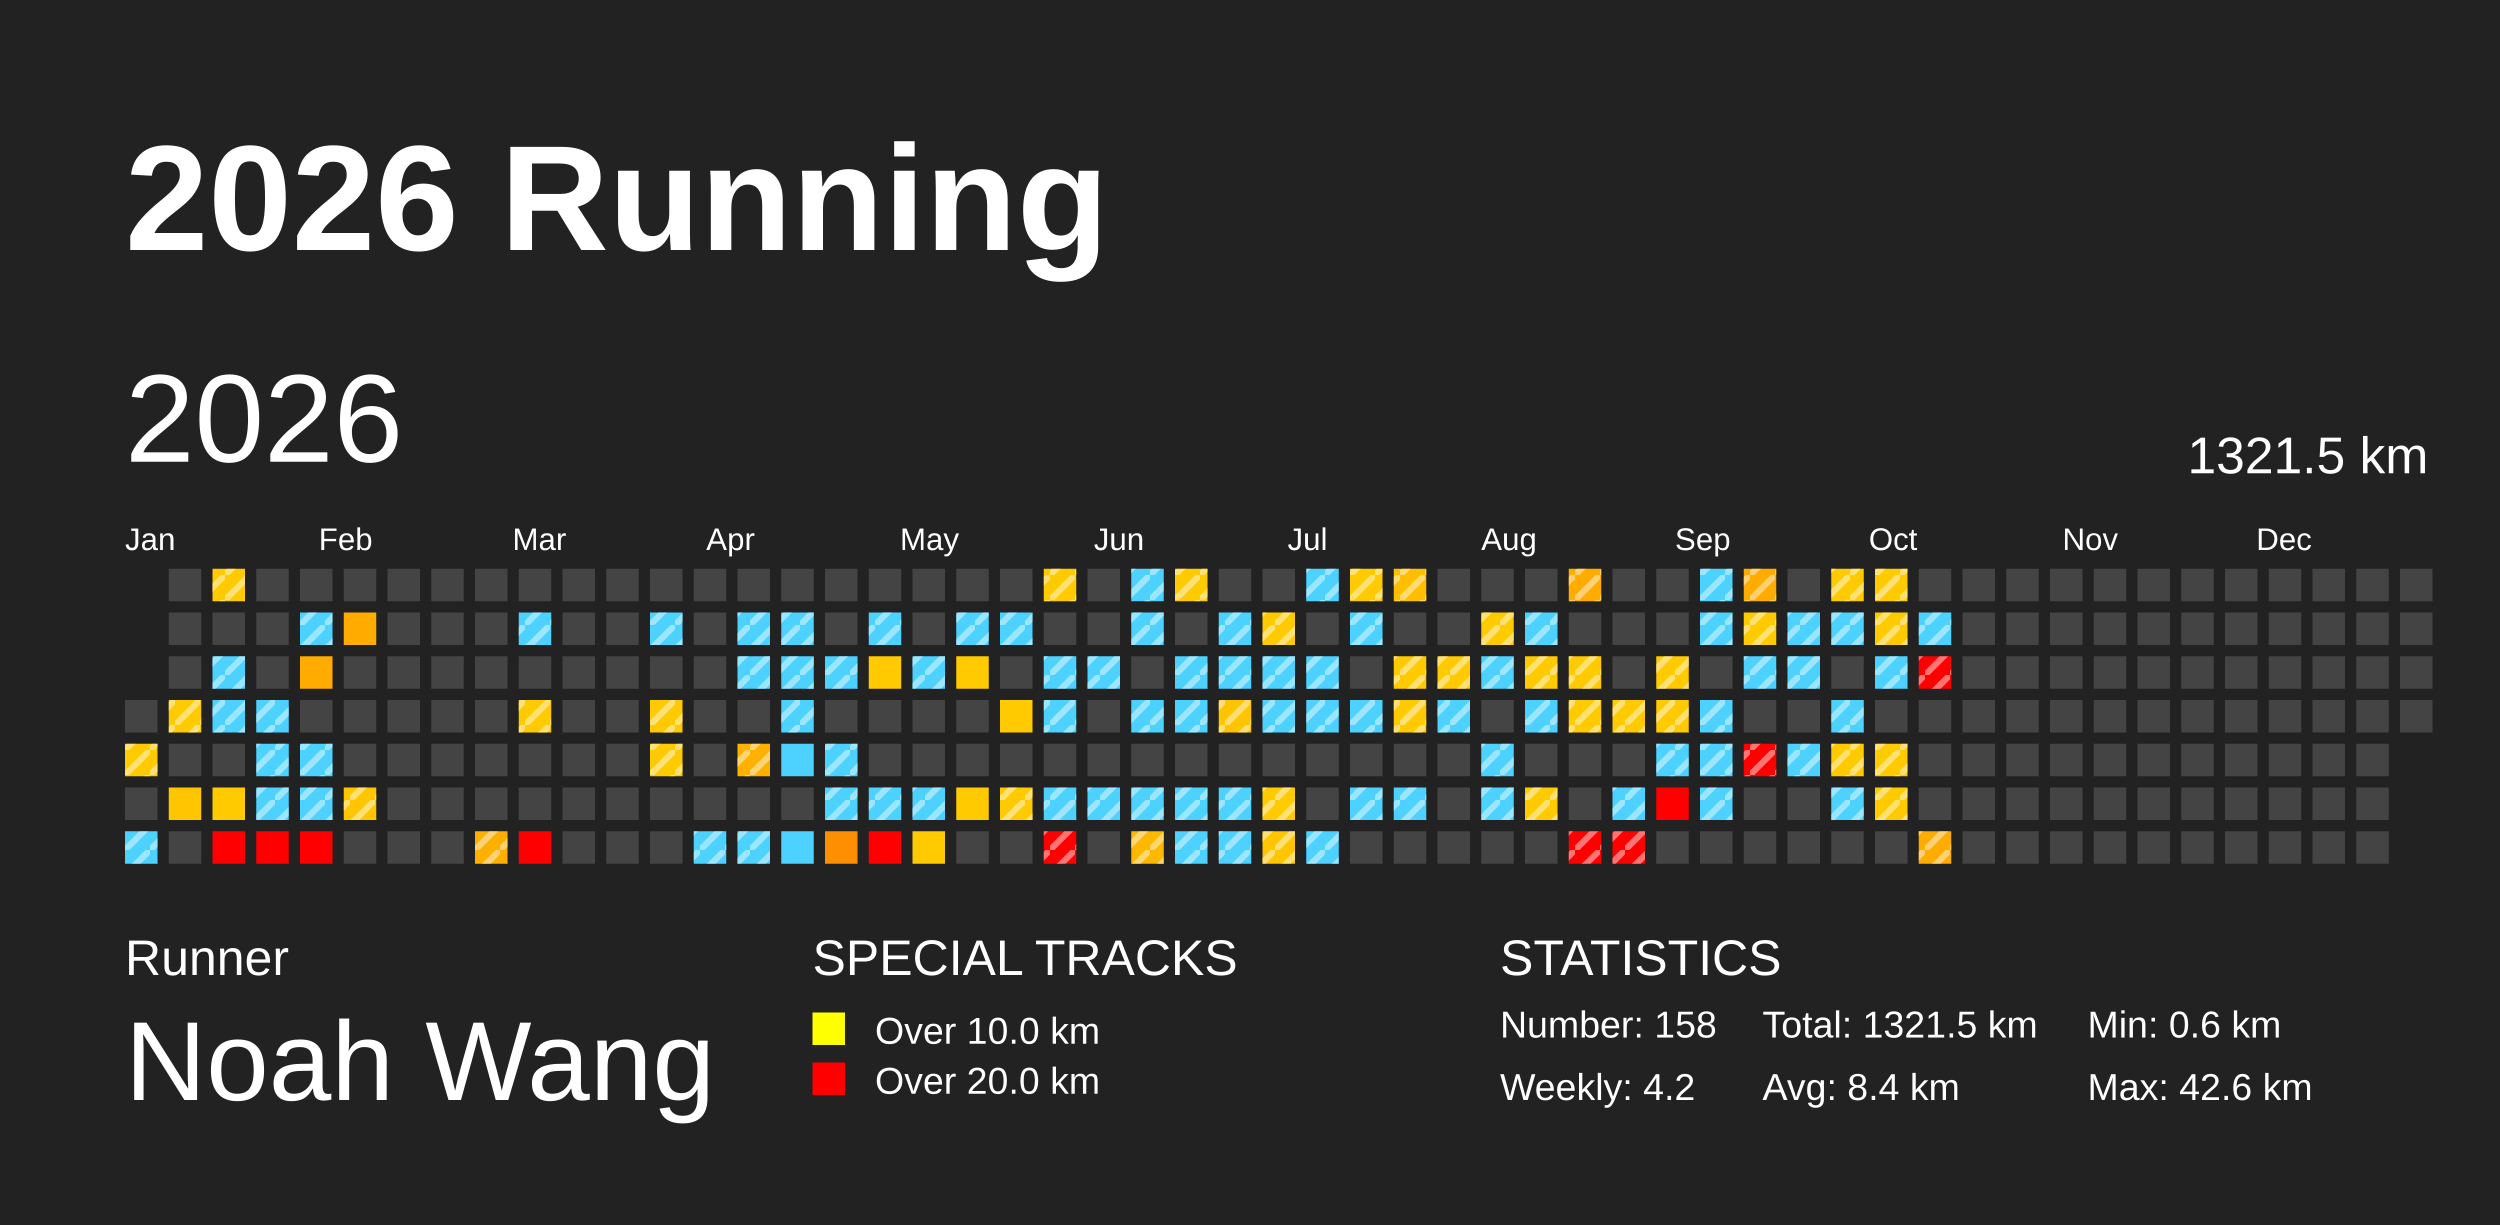
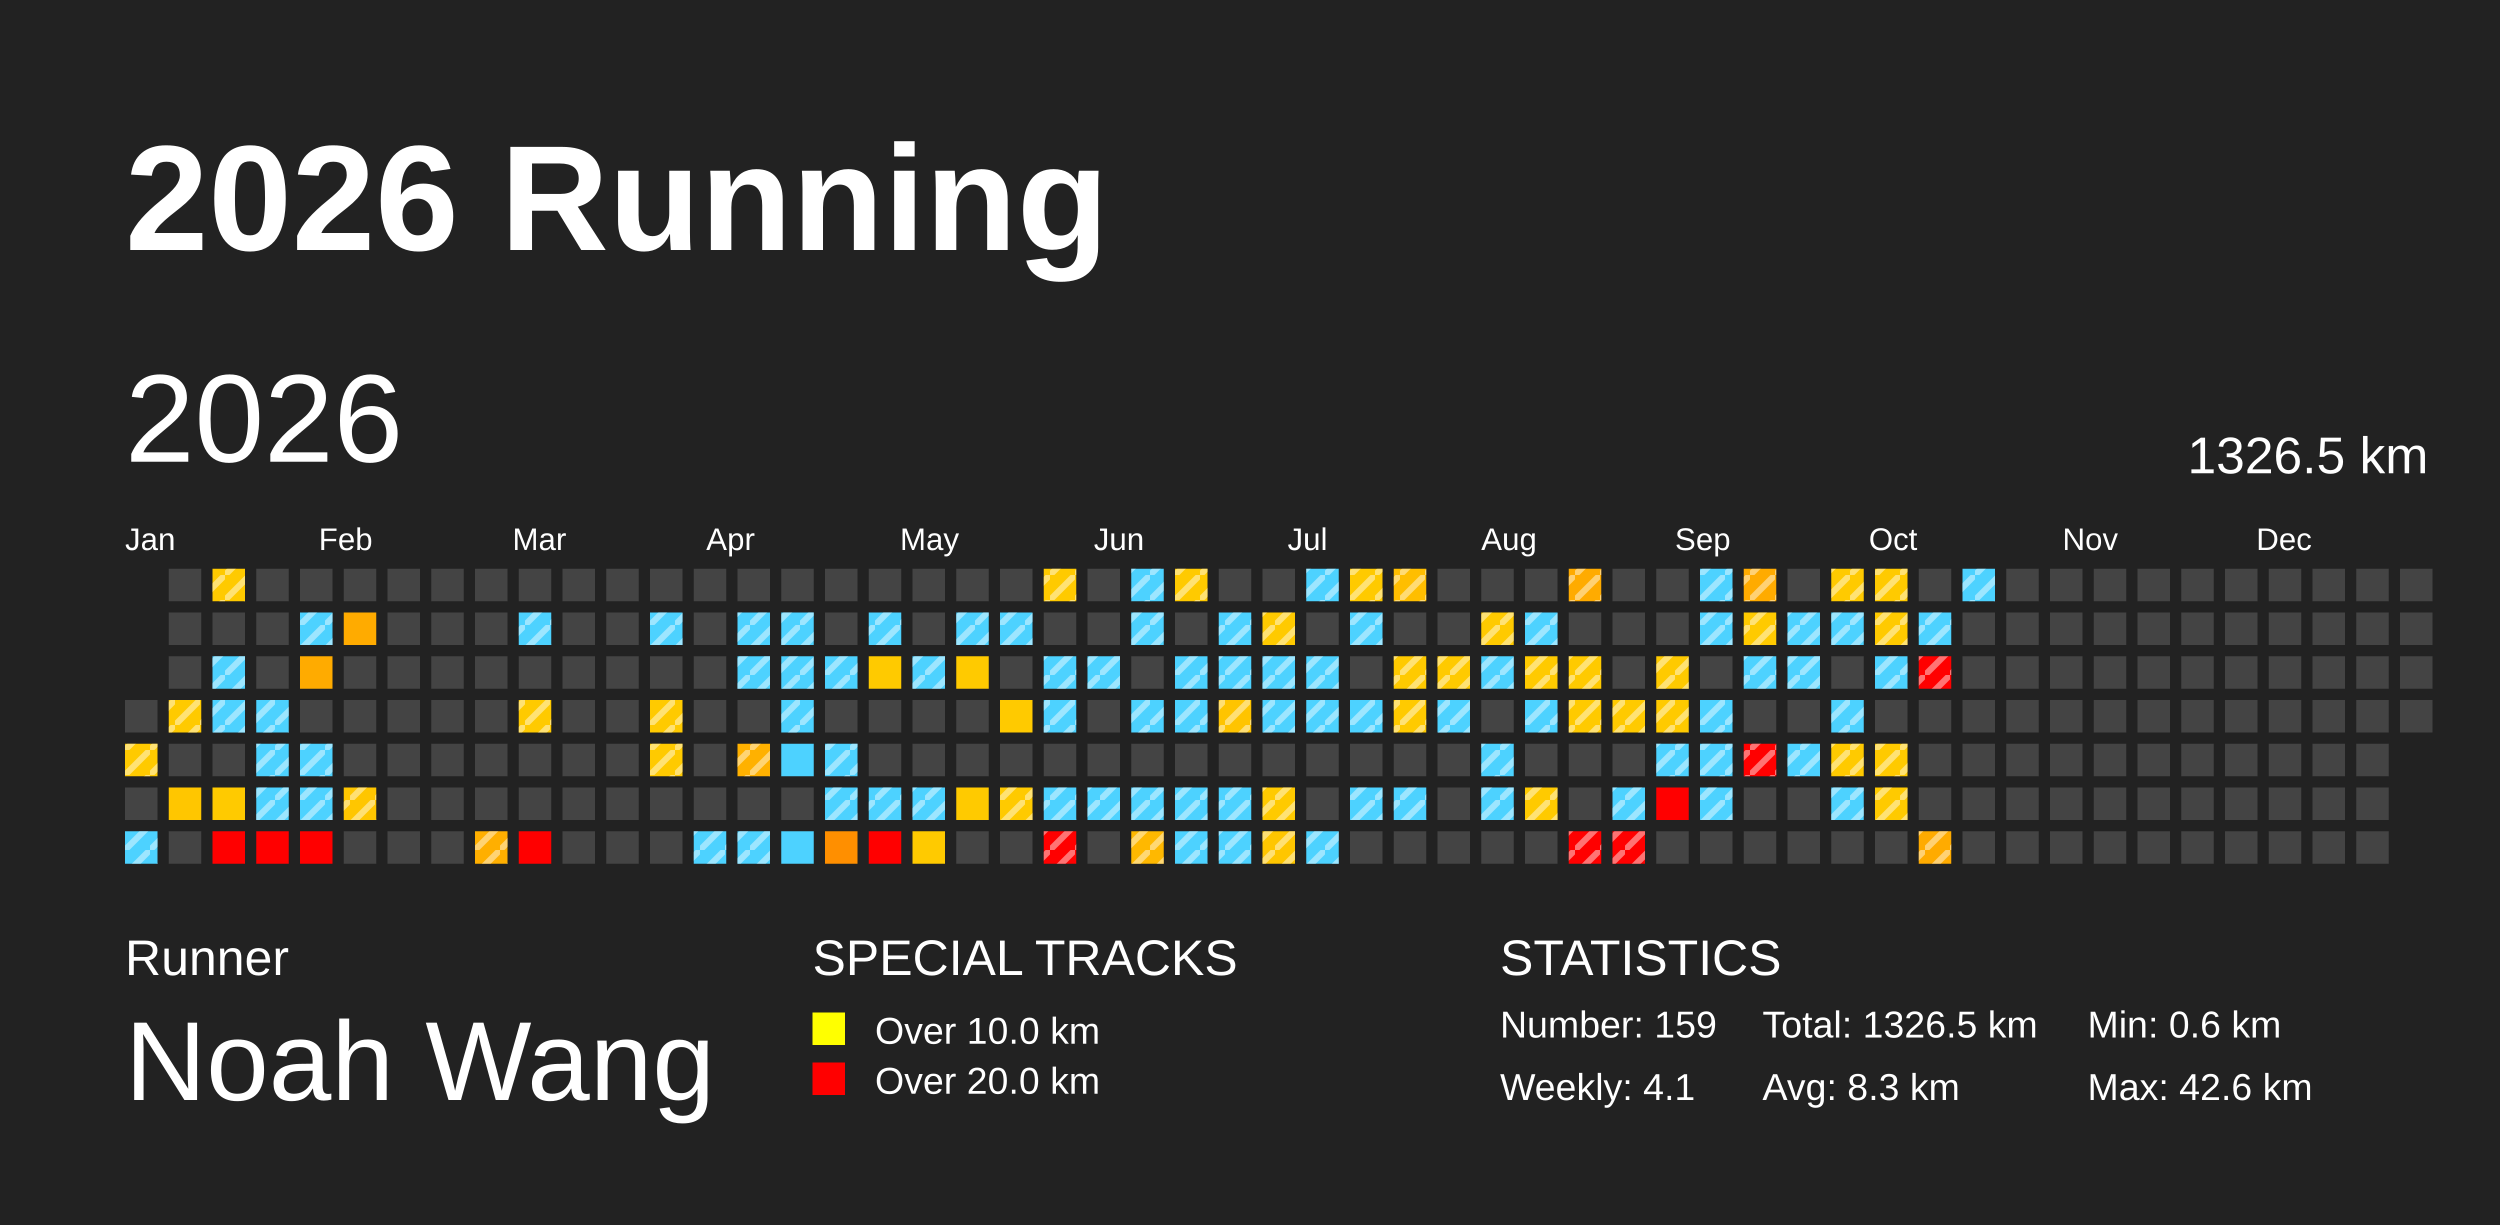
<svg xmlns="http://www.w3.org/2000/svg" baseProfile="full" height="98mm" version="1.1" viewBox="0,0,200,98" width="200mm">
  <defs>
    <pattern height="2" id="indoor-stripe" patternUnits="userSpaceOnUse" width="2">
      <line stroke="white" stroke-opacity="0.45" stroke-width="0.5" x1="0" x2="2" y1="2" y2="0" />
    </pattern>
  </defs>
  <rect fill="#222222" height="98" width="200" x="0" y="0" />
  <text fill="#FFFFFF" style="font-size:12px; font-family:Arial; font-weight:bold;" x="10" y="20">2026 Running</text>
  <text fill="#FFFFFF" style="font-size:4px; font-family:Arial" x="10" y="78">Runner</text>
  <text fill="#FFFFFF" style="font-size:9px; font-family:Arial" x="10" y="88">Noah Wang</text>
  <text fill="#FFFFFF" style="font-size:4px; font-family:Arial" x="65" y="78">SPECIAL TRACKS</text>
  <rect fill="yellow" height="2.6" width="2.6" x="65" y="81" />
  <text fill="#FFFFFF" style="font-size:3px; font-family:Arial" x="70" y="83.5">Over 10.0 km</text>
  <rect fill="red" height="2.6" width="2.6" x="65" y="85" />
  <text fill="#FFFFFF" style="font-size:3px; font-family:Arial" x="70" y="87.5">Over 20.0 km</text>
  <text fill="#FFFFFF" style="font-size:4px; font-family:Arial" x="120" y="78">STATISTICS</text>
-   <text fill="#FFFFFF" style="font-size:3px; font-family:Arial" x="120" y="83">Number: 158</text>
-   <text fill="#FFFFFF" style="font-size:3px; font-family:Arial" x="120" y="88">Weekly: 4.2</text>
-   <text fill="#FFFFFF" style="font-size:3px; font-family:Arial" x="141" y="83">Total: 1321.5 km</text>
-   <text fill="#FFFFFF" style="font-size:3px; font-family:Arial" x="141" y="88">Avg: 8.4 km</text>
+   <text fill="#FFFFFF" style="font-size:3px; font-family:Arial" x="120" y="83">Number: 159</text>
+   <text fill="#FFFFFF" style="font-size:3px; font-family:Arial" x="120" y="88">Weekly: 4.1</text>
+   <text fill="#FFFFFF" style="font-size:3px; font-family:Arial" x="141" y="83">Total: 1326.5 km</text>
+   <text fill="#FFFFFF" style="font-size:3px; font-family:Arial" x="141" y="88">Avg: 8.3 km</text>
  <text fill="#FFFFFF" style="font-size:3px; font-family:Arial" x="167" y="83">Min: 0.6 km</text>
  <text fill="#FFFFFF" style="font-size:3px; font-family:Arial" x="167" y="88">Max: 42.6 km</text>
  <text dominant-baseline="hanging" fill="#FFFFFF" style="font-size:10.0px; font-family:Arial;" x="10" y="30">2026</text>
-   <text dominant-baseline="hanging" fill="#FFFFFF" style="font-size:4.125px; font-family:Arial;" x="175" y="35">1321.5 km</text>
+   <text dominant-baseline="hanging" fill="#FFFFFF" style="font-size:4.125px; font-family:Arial;" x="175" y="35">1326.5 km</text>
  <text fill="#FFFFFF" style="font-size:2.5px; font-family:Arial" x="10.0" y="44">Jan</text>
  <text fill="#FFFFFF" style="font-size:2.5px; font-family:Arial" x="25.5" y="44">Feb</text>
  <text fill="#FFFFFF" style="font-size:2.5px; font-family:Arial" x="41.0" y="44">Mar</text>
  <text fill="#FFFFFF" style="font-size:2.5px; font-family:Arial" x="56.5" y="44">Apr</text>
  <text fill="#FFFFFF" style="font-size:2.5px; font-family:Arial" x="72.0" y="44">May</text>
  <text fill="#FFFFFF" style="font-size:2.5px; font-family:Arial" x="87.5" y="44">Jun</text>
  <text fill="#FFFFFF" style="font-size:2.5px; font-family:Arial" x="103.0" y="44">Jul</text>
  <text fill="#FFFFFF" style="font-size:2.5px; font-family:Arial" x="118.5" y="44">Aug</text>
  <text fill="#FFFFFF" style="font-size:2.5px; font-family:Arial" x="134.0" y="44">Sep</text>
  <text fill="#FFFFFF" style="font-size:2.5px; font-family:Arial" x="149.5" y="44">Oct</text>
  <text fill="#FFFFFF" style="font-size:2.5px; font-family:Arial" x="165.0" y="44">Nov</text>
  <text fill="#FFFFFF" style="font-size:2.5px; font-family:Arial" x="180.5" y="44">Dec</text>
  <rect fill="#444444" height="2.6" width="2.6" x="10.0" y="56.0" />
  <rect fill="#ffca00" height="2.6" width="2.6" x="10.0" y="59.5" />
  <rect fill="url(#indoor-stripe)" height="2.6" style="pointer-events: none;" width="2.6" x="10.0" y="59.5" />
  <rect fill="#444444" height="2.6" width="2.6" x="10.0" y="63.0" />
  <rect fill="#4dd2ff" height="2.6" width="2.6" x="10.0" y="66.5" />
  <rect fill="url(#indoor-stripe)" height="2.6" style="pointer-events: none;" width="2.6" x="10.0" y="66.5" />
  <rect fill="#444444" height="2.6" width="2.6" x="13.5" y="45.5" />
  <rect fill="#444444" height="2.6" width="2.6" x="13.5" y="49.0" />
  <rect fill="#444444" height="2.6" width="2.6" x="13.5" y="52.5" />
  <rect fill="#ffca00" height="2.6" width="2.6" x="13.5" y="56.0" />
  <rect fill="url(#indoor-stripe)" height="2.6" style="pointer-events: none;" width="2.6" x="13.5" y="56.0" />
  <rect fill="#444444" height="2.6" width="2.6" x="13.5" y="59.5" />
  <rect fill="#ffc600" height="2.6" width="2.6" x="13.5" y="63.0" />
  <rect fill="#444444" height="2.6" width="2.6" x="13.5" y="66.5" />
  <rect fill="#ffca00" height="2.6" width="2.6" x="17.0" y="45.5" />
  <rect fill="url(#indoor-stripe)" height="2.6" style="pointer-events: none;" width="2.6" x="17.0" y="45.5" />
  <rect fill="#444444" height="2.6" width="2.6" x="17.0" y="49.0" />
  <rect fill="#4dd2ff" height="2.6" width="2.6" x="17.0" y="52.5" />
  <rect fill="url(#indoor-stripe)" height="2.6" style="pointer-events: none;" width="2.6" x="17.0" y="52.5" />
  <rect fill="#4dd2ff" height="2.6" width="2.6" x="17.0" y="56.0" />
  <rect fill="url(#indoor-stripe)" height="2.6" style="pointer-events: none;" width="2.6" x="17.0" y="56.0" />
  <rect fill="#444444" height="2.6" width="2.6" x="17.0" y="59.5" />
  <rect fill="#ffca00" height="2.6" width="2.6" x="17.0" y="63.0" />
  <rect fill="red" height="2.6" width="2.6" x="17.0" y="66.5" />
  <rect fill="#444444" height="2.6" width="2.6" x="20.5" y="45.5" />
  <rect fill="#444444" height="2.6" width="2.6" x="20.5" y="49.0" />
  <rect fill="#444444" height="2.6" width="2.6" x="20.5" y="52.5" />
  <rect fill="#4dd2ff" height="2.6" width="2.6" x="20.5" y="56.0" />
  <rect fill="url(#indoor-stripe)" height="2.6" style="pointer-events: none;" width="2.6" x="20.5" y="56.0" />
  <rect fill="#4dd2ff" height="2.6" width="2.6" x="20.5" y="59.5" />
  <rect fill="url(#indoor-stripe)" height="2.6" style="pointer-events: none;" width="2.6" x="20.5" y="59.5" />
  <rect fill="#4dd2ff" height="2.6" width="2.6" x="20.5" y="63.0" />
  <rect fill="url(#indoor-stripe)" height="2.6" style="pointer-events: none;" width="2.6" x="20.5" y="63.0" />
  <rect fill="red" height="2.6" width="2.6" x="20.5" y="66.5" />
  <rect fill="#444444" height="2.6" width="2.6" x="24.0" y="45.5" />
  <rect fill="#4dd2ff" height="2.6" width="2.6" x="24.0" y="49.0" />
  <rect fill="url(#indoor-stripe)" height="2.6" style="pointer-events: none;" width="2.6" x="24.0" y="49.0" />
  <rect fill="#ffab00" height="2.6" width="2.6" x="24.0" y="52.5" />
  <rect fill="#444444" height="2.6" width="2.6" x="24.0" y="56.0" />
  <rect fill="#4dd2ff" height="2.6" width="2.6" x="24.0" y="59.5" />
  <rect fill="url(#indoor-stripe)" height="2.6" style="pointer-events: none;" width="2.6" x="24.0" y="59.5" />
  <rect fill="#4dd2ff" height="2.6" width="2.6" x="24.0" y="63.0" />
  <rect fill="url(#indoor-stripe)" height="2.6" style="pointer-events: none;" width="2.6" x="24.0" y="63.0" />
  <rect fill="red" height="2.6" width="2.6" x="24.0" y="66.5" />
  <rect fill="#444444" height="2.6" width="2.6" x="27.5" y="45.5" />
  <rect fill="#ffab00" height="2.6" width="2.6" x="27.5" y="49.0" />
  <rect fill="#444444" height="2.6" width="2.6" x="27.5" y="52.5" />
  <rect fill="#444444" height="2.6" width="2.6" x="27.5" y="56.0" />
  <rect fill="#444444" height="2.6" width="2.6" x="27.5" y="59.5" />
  <rect fill="#ffc600" height="2.6" width="2.6" x="27.5" y="63.0" />
  <rect fill="url(#indoor-stripe)" height="2.6" style="pointer-events: none;" width="2.6" x="27.5" y="63.0" />
  <rect fill="#444444" height="2.6" width="2.6" x="27.5" y="66.5" />
  <rect fill="#444444" height="2.6" width="2.6" x="31.0" y="45.5" />
  <rect fill="#444444" height="2.6" width="2.6" x="31.0" y="49.0" />
  <rect fill="#444444" height="2.6" width="2.6" x="31.0" y="52.5" />
  <rect fill="#444444" height="2.6" width="2.6" x="31.0" y="56.0" />
  <rect fill="#444444" height="2.6" width="2.6" x="31.0" y="59.5" />
  <rect fill="#444444" height="2.6" width="2.6" x="31.0" y="63.0" />
  <rect fill="#444444" height="2.6" width="2.6" x="31.0" y="66.5" />
  <rect fill="#444444" height="2.6" width="2.6" x="34.5" y="45.5" />
  <rect fill="#444444" height="2.6" width="2.6" x="34.5" y="49.0" />
  <rect fill="#444444" height="2.6" width="2.6" x="34.5" y="52.5" />
  <rect fill="#444444" height="2.6" width="2.6" x="34.5" y="56.0" />
  <rect fill="#444444" height="2.6" width="2.6" x="34.5" y="59.5" />
  <rect fill="#444444" height="2.6" width="2.6" x="34.5" y="63.0" />
  <rect fill="#444444" height="2.6" width="2.6" x="34.5" y="66.5" />
  <rect fill="#444444" height="2.6" width="2.6" x="38.0" y="45.5" />
  <rect fill="#444444" height="2.6" width="2.6" x="38.0" y="49.0" />
  <rect fill="#444444" height="2.6" width="2.6" x="38.0" y="52.5" />
  <rect fill="#444444" height="2.6" width="2.6" x="38.0" y="56.0" />
  <rect fill="#444444" height="2.6" width="2.6" x="38.0" y="59.5" />
  <rect fill="#444444" height="2.6" width="2.6" x="38.0" y="63.0" />
  <rect fill="#ffaf00" height="2.6" width="2.6" x="38.0" y="66.5" />
  <rect fill="url(#indoor-stripe)" height="2.6" style="pointer-events: none;" width="2.6" x="38.0" y="66.5" />
  <rect fill="#444444" height="2.6" width="2.6" x="41.5" y="45.5" />
  <rect fill="#4dd2ff" height="2.6" width="2.6" x="41.5" y="49.0" />
  <rect fill="url(#indoor-stripe)" height="2.6" style="pointer-events: none;" width="2.6" x="41.5" y="49.0" />
  <rect fill="#444444" height="2.6" width="2.6" x="41.5" y="52.5" />
  <rect fill="#ffca00" height="2.6" width="2.6" x="41.5" y="56.0" />
  <rect fill="url(#indoor-stripe)" height="2.6" style="pointer-events: none;" width="2.6" x="41.5" y="56.0" />
  <rect fill="#444444" height="2.6" width="2.6" x="41.5" y="59.5" />
  <rect fill="#444444" height="2.6" width="2.6" x="41.5" y="63.0" />
  <rect fill="red" height="2.6" width="2.6" x="41.5" y="66.5" />
  <rect fill="#444444" height="2.6" width="2.6" x="45.0" y="45.5" />
  <rect fill="#444444" height="2.6" width="2.6" x="45.0" y="49.0" />
  <rect fill="#444444" height="2.6" width="2.6" x="45.0" y="52.5" />
  <rect fill="#444444" height="2.6" width="2.6" x="45.0" y="56.0" />
  <rect fill="#444444" height="2.6" width="2.6" x="45.0" y="59.5" />
  <rect fill="#444444" height="2.6" width="2.6" x="45.0" y="63.0" />
  <rect fill="#444444" height="2.6" width="2.6" x="45.0" y="66.5" />
  <rect fill="#444444" height="2.6" width="2.6" x="48.5" y="45.5" />
  <rect fill="#444444" height="2.6" width="2.6" x="48.5" y="49.0" />
  <rect fill="#444444" height="2.6" width="2.6" x="48.5" y="52.5" />
  <rect fill="#444444" height="2.6" width="2.6" x="48.5" y="56.0" />
  <rect fill="#444444" height="2.6" width="2.6" x="48.5" y="59.5" />
  <rect fill="#444444" height="2.6" width="2.6" x="48.5" y="63.0" />
  <rect fill="#444444" height="2.6" width="2.6" x="48.5" y="66.5" />
  <rect fill="#444444" height="2.6" width="2.6" x="52.0" y="45.5" />
  <rect fill="#4dd2ff" height="2.6" width="2.6" x="52.0" y="49.0" />
  <rect fill="url(#indoor-stripe)" height="2.6" style="pointer-events: none;" width="2.6" x="52.0" y="49.0" />
  <rect fill="#444444" height="2.6" width="2.6" x="52.0" y="52.5" />
  <rect fill="#ffca00" height="2.6" width="2.6" x="52.0" y="56.0" />
  <rect fill="url(#indoor-stripe)" height="2.6" style="pointer-events: none;" width="2.6" x="52.0" y="56.0" />
  <rect fill="#ffca00" height="2.6" width="2.6" x="52.0" y="59.5" />
  <rect fill="url(#indoor-stripe)" height="2.6" style="pointer-events: none;" width="2.6" x="52.0" y="59.5" />
  <rect fill="#444444" height="2.6" width="2.6" x="52.0" y="63.0" />
  <rect fill="#444444" height="2.6" width="2.6" x="52.0" y="66.5" />
  <rect fill="#444444" height="2.6" width="2.6" x="55.5" y="45.5" />
  <rect fill="#444444" height="2.6" width="2.6" x="55.5" y="49.0" />
  <rect fill="#444444" height="2.6" width="2.6" x="55.5" y="52.5" />
  <rect fill="#444444" height="2.6" width="2.6" x="55.5" y="56.0" />
  <rect fill="#444444" height="2.6" width="2.6" x="55.5" y="59.5" />
  <rect fill="#444444" height="2.6" width="2.6" x="55.5" y="63.0" />
  <rect fill="#4dd2ff" height="2.6" width="2.6" x="55.5" y="66.5" />
  <rect fill="url(#indoor-stripe)" height="2.6" style="pointer-events: none;" width="2.6" x="55.5" y="66.5" />
  <rect fill="#444444" height="2.6" width="2.6" x="59.0" y="45.5" />
  <rect fill="#4dd2ff" height="2.6" width="2.6" x="59.0" y="49.0" />
  <rect fill="url(#indoor-stripe)" height="2.6" style="pointer-events: none;" width="2.6" x="59.0" y="49.0" />
  <rect fill="#4dd2ff" height="2.6" width="2.6" x="59.0" y="52.5" />
  <rect fill="url(#indoor-stripe)" height="2.6" style="pointer-events: none;" width="2.6" x="59.0" y="52.5" />
  <rect fill="#444444" height="2.6" width="2.6" x="59.0" y="56.0" />
  <rect fill="#ffb100" height="2.6" width="2.6" x="59.0" y="59.5" />
  <rect fill="url(#indoor-stripe)" height="2.6" style="pointer-events: none;" width="2.6" x="59.0" y="59.5" />
  <rect fill="#444444" height="2.6" width="2.6" x="59.0" y="63.0" />
  <rect fill="#4dd2ff" height="2.6" width="2.6" x="59.0" y="66.5" />
  <rect fill="url(#indoor-stripe)" height="2.6" style="pointer-events: none;" width="2.6" x="59.0" y="66.5" />
  <rect fill="#444444" height="2.6" width="2.6" x="62.5" y="45.5" />
  <rect fill="#4dd2ff" height="2.6" width="2.6" x="62.5" y="49.0" />
  <rect fill="url(#indoor-stripe)" height="2.6" style="pointer-events: none;" width="2.6" x="62.5" y="49.0" />
  <rect fill="#4dd2ff" height="2.6" width="2.6" x="62.5" y="52.5" />
  <rect fill="url(#indoor-stripe)" height="2.6" style="pointer-events: none;" width="2.6" x="62.5" y="52.5" />
  <rect fill="#4dd2ff" height="2.6" width="2.6" x="62.5" y="56.0" />
  <rect fill="url(#indoor-stripe)" height="2.6" style="pointer-events: none;" width="2.6" x="62.5" y="56.0" />
  <rect fill="#4dd2ff" height="2.6" width="2.6" x="62.5" y="59.5" />
  <rect fill="#444444" height="2.6" width="2.6" x="62.5" y="63.0" />
  <rect fill="#4dd2ff" height="2.6" width="2.6" x="62.5" y="66.5" />
  <rect fill="#444444" height="2.6" width="2.6" x="66.0" y="45.5" />
  <rect fill="#444444" height="2.6" width="2.6" x="66.0" y="49.0" />
  <rect fill="#4dd2ff" height="2.6" width="2.6" x="66.0" y="52.5" />
  <rect fill="url(#indoor-stripe)" height="2.6" style="pointer-events: none;" width="2.6" x="66.0" y="52.5" />
  <rect fill="#444444" height="2.6" width="2.6" x="66.0" y="56.0" />
  <rect fill="#4dd2ff" height="2.6" width="2.6" x="66.0" y="59.5" />
  <rect fill="url(#indoor-stripe)" height="2.6" style="pointer-events: none;" width="2.6" x="66.0" y="59.5" />
  <rect fill="#4dd2ff" height="2.6" width="2.6" x="66.0" y="63.0" />
  <rect fill="url(#indoor-stripe)" height="2.6" style="pointer-events: none;" width="2.6" x="66.0" y="63.0" />
  <rect fill="#ff8f00" height="2.6" width="2.6" x="66.0" y="66.5" />
  <rect fill="#444444" height="2.6" width="2.6" x="69.5" y="45.5" />
  <rect fill="#4dd2ff" height="2.6" width="2.6" x="69.5" y="49.0" />
  <rect fill="url(#indoor-stripe)" height="2.6" style="pointer-events: none;" width="2.6" x="69.5" y="49.0" />
  <rect fill="#ffca00" height="2.6" width="2.6" x="69.5" y="52.5" />
  <rect fill="#444444" height="2.6" width="2.6" x="69.5" y="56.0" />
  <rect fill="#444444" height="2.6" width="2.6" x="69.5" y="59.5" />
  <rect fill="#4dd2ff" height="2.6" width="2.6" x="69.5" y="63.0" />
  <rect fill="url(#indoor-stripe)" height="2.6" style="pointer-events: none;" width="2.6" x="69.5" y="63.0" />
  <rect fill="red" height="2.6" width="2.6" x="69.5" y="66.5" />
  <rect fill="#444444" height="2.6" width="2.6" x="73.0" y="45.5" />
  <rect fill="#444444" height="2.6" width="2.6" x="73.0" y="49.0" />
  <rect fill="#4dd2ff" height="2.6" width="2.6" x="73.0" y="52.5" />
  <rect fill="url(#indoor-stripe)" height="2.6" style="pointer-events: none;" width="2.6" x="73.0" y="52.5" />
  <rect fill="#444444" height="2.6" width="2.6" x="73.0" y="56.0" />
  <rect fill="#444444" height="2.6" width="2.6" x="73.0" y="59.5" />
  <rect fill="#4dd2ff" height="2.6" width="2.6" x="73.0" y="63.0" />
  <rect fill="url(#indoor-stripe)" height="2.6" style="pointer-events: none;" width="2.6" x="73.0" y="63.0" />
  <rect fill="#ffca00" height="2.6" width="2.6" x="73.0" y="66.5" />
  <rect fill="#444444" height="2.6" width="2.6" x="76.5" y="45.5" />
  <rect fill="#4dd2ff" height="2.6" width="2.6" x="76.5" y="49.0" />
  <rect fill="url(#indoor-stripe)" height="2.6" style="pointer-events: none;" width="2.6" x="76.5" y="49.0" />
  <rect fill="#ffca00" height="2.6" width="2.6" x="76.5" y="52.5" />
  <rect fill="#444444" height="2.6" width="2.6" x="76.5" y="56.0" />
  <rect fill="#444444" height="2.6" width="2.6" x="76.5" y="59.5" />
  <rect fill="#ffca00" height="2.6" width="2.6" x="76.5" y="63.0" />
  <rect fill="#444444" height="2.6" width="2.6" x="76.5" y="66.5" />
  <rect fill="#444444" height="2.6" width="2.6" x="80.0" y="45.5" />
  <rect fill="#4dd2ff" height="2.6" width="2.6" x="80.0" y="49.0" />
  <rect fill="url(#indoor-stripe)" height="2.6" style="pointer-events: none;" width="2.6" x="80.0" y="49.0" />
  <rect fill="#444444" height="2.6" width="2.6" x="80.0" y="52.5" />
  <rect fill="#ffca00" height="2.6" width="2.6" x="80.0" y="56.0" />
  <rect fill="#444444" height="2.6" width="2.6" x="80.0" y="59.5" />
  <rect fill="#ffca00" height="2.6" width="2.6" x="80.0" y="63.0" />
  <rect fill="url(#indoor-stripe)" height="2.6" style="pointer-events: none;" width="2.6" x="80.0" y="63.0" />
  <rect fill="#444444" height="2.6" width="2.6" x="80.0" y="66.5" />
  <rect fill="#ffca00" height="2.6" width="2.6" x="83.5" y="45.5" />
  <rect fill="url(#indoor-stripe)" height="2.6" style="pointer-events: none;" width="2.6" x="83.5" y="45.5" />
  <rect fill="#444444" height="2.6" width="2.6" x="83.5" y="49.0" />
  <rect fill="#4dd2ff" height="2.6" width="2.6" x="83.5" y="52.5" />
  <rect fill="url(#indoor-stripe)" height="2.6" style="pointer-events: none;" width="2.6" x="83.5" y="52.5" />
  <rect fill="#4dd2ff" height="2.6" width="2.6" x="83.5" y="56.0" />
  <rect fill="url(#indoor-stripe)" height="2.6" style="pointer-events: none;" width="2.6" x="83.5" y="56.0" />
  <rect fill="#444444" height="2.6" width="2.6" x="83.5" y="59.5" />
  <rect fill="#4dd2ff" height="2.6" width="2.6" x="83.5" y="63.0" />
  <rect fill="url(#indoor-stripe)" height="2.6" style="pointer-events: none;" width="2.6" x="83.5" y="63.0" />
  <rect fill="red" height="2.6" width="2.6" x="83.5" y="66.5" />
  <rect fill="url(#indoor-stripe)" height="2.6" style="pointer-events: none;" width="2.6" x="83.5" y="66.5" />
  <rect fill="#444444" height="2.6" width="2.6" x="87.0" y="45.5" />
  <rect fill="#444444" height="2.6" width="2.6" x="87.0" y="49.0" />
  <rect fill="#4dd2ff" height="2.6" width="2.6" x="87.0" y="52.5" />
  <rect fill="url(#indoor-stripe)" height="2.6" style="pointer-events: none;" width="2.6" x="87.0" y="52.5" />
  <rect fill="#444444" height="2.6" width="2.6" x="87.0" y="56.0" />
  <rect fill="#444444" height="2.6" width="2.6" x="87.0" y="59.5" />
  <rect fill="#4dd2ff" height="2.6" width="2.6" x="87.0" y="63.0" />
  <rect fill="url(#indoor-stripe)" height="2.6" style="pointer-events: none;" width="2.6" x="87.0" y="63.0" />
  <rect fill="#444444" height="2.6" width="2.6" x="87.0" y="66.5" />
  <rect fill="#4dd2ff" height="2.6" width="2.6" x="90.5" y="45.5" />
  <rect fill="url(#indoor-stripe)" height="2.6" style="pointer-events: none;" width="2.6" x="90.5" y="45.5" />
  <rect fill="#4dd2ff" height="2.6" width="2.6" x="90.5" y="49.0" />
  <rect fill="url(#indoor-stripe)" height="2.6" style="pointer-events: none;" width="2.6" x="90.5" y="49.0" />
  <rect fill="#444444" height="2.6" width="2.6" x="90.5" y="52.5" />
  <rect fill="#4dd2ff" height="2.6" width="2.6" x="90.5" y="56.0" />
  <rect fill="url(#indoor-stripe)" height="2.6" style="pointer-events: none;" width="2.6" x="90.5" y="56.0" />
  <rect fill="#444444" height="2.6" width="2.6" x="90.5" y="59.5" />
  <rect fill="#4dd2ff" height="2.6" width="2.6" x="90.5" y="63.0" />
  <rect fill="url(#indoor-stripe)" height="2.6" style="pointer-events: none;" width="2.6" x="90.5" y="63.0" />
  <rect fill="#ffb800" height="2.6" width="2.6" x="90.5" y="66.5" />
  <rect fill="url(#indoor-stripe)" height="2.6" style="pointer-events: none;" width="2.6" x="90.5" y="66.5" />
  <rect fill="#ffca00" height="2.6" width="2.6" x="94.0" y="45.5" />
  <rect fill="url(#indoor-stripe)" height="2.6" style="pointer-events: none;" width="2.6" x="94.0" y="45.5" />
  <rect fill="#444444" height="2.6" width="2.6" x="94.0" y="49.0" />
  <rect fill="#4dd2ff" height="2.6" width="2.6" x="94.0" y="52.5" />
  <rect fill="url(#indoor-stripe)" height="2.6" style="pointer-events: none;" width="2.6" x="94.0" y="52.5" />
  <rect fill="#4dd2ff" height="2.6" width="2.6" x="94.0" y="56.0" />
  <rect fill="url(#indoor-stripe)" height="2.6" style="pointer-events: none;" width="2.6" x="94.0" y="56.0" />
  <rect fill="#444444" height="2.6" width="2.6" x="94.0" y="59.5" />
  <rect fill="#4dd2ff" height="2.6" width="2.6" x="94.0" y="63.0" />
  <rect fill="url(#indoor-stripe)" height="2.6" style="pointer-events: none;" width="2.6" x="94.0" y="63.0" />
  <rect fill="#4dd2ff" height="2.6" width="2.6" x="94.0" y="66.5" />
  <rect fill="url(#indoor-stripe)" height="2.6" style="pointer-events: none;" width="2.6" x="94.0" y="66.5" />
  <rect fill="#444444" height="2.6" width="2.6" x="97.5" y="45.5" />
  <rect fill="#4dd2ff" height="2.6" width="2.6" x="97.5" y="49.0" />
  <rect fill="url(#indoor-stripe)" height="2.6" style="pointer-events: none;" width="2.6" x="97.5" y="49.0" />
  <rect fill="#4dd2ff" height="2.6" width="2.6" x="97.5" y="52.5" />
  <rect fill="url(#indoor-stripe)" height="2.6" style="pointer-events: none;" width="2.6" x="97.5" y="52.5" />
  <rect fill="#ffc400" height="2.6" width="2.6" x="97.5" y="56.0" />
  <rect fill="url(#indoor-stripe)" height="2.6" style="pointer-events: none;" width="2.6" x="97.5" y="56.0" />
  <rect fill="#444444" height="2.6" width="2.6" x="97.5" y="59.5" />
  <rect fill="#4dd2ff" height="2.6" width="2.6" x="97.5" y="63.0" />
  <rect fill="url(#indoor-stripe)" height="2.6" style="pointer-events: none;" width="2.6" x="97.5" y="63.0" />
  <rect fill="#4dd2ff" height="2.6" width="2.6" x="97.5" y="66.5" />
  <rect fill="url(#indoor-stripe)" height="2.6" style="pointer-events: none;" width="2.6" x="97.5" y="66.5" />
  <rect fill="#444444" height="2.6" width="2.6" x="101.0" y="45.5" />
  <rect fill="#ffca00" height="2.6" width="2.6" x="101.0" y="49.0" />
  <rect fill="url(#indoor-stripe)" height="2.6" style="pointer-events: none;" width="2.6" x="101.0" y="49.0" />
  <rect fill="#4dd2ff" height="2.6" width="2.6" x="101.0" y="52.5" />
  <rect fill="url(#indoor-stripe)" height="2.6" style="pointer-events: none;" width="2.6" x="101.0" y="52.5" />
  <rect fill="#4dd2ff" height="2.6" width="2.6" x="101.0" y="56.0" />
  <rect fill="url(#indoor-stripe)" height="2.6" style="pointer-events: none;" width="2.6" x="101.0" y="56.0" />
  <rect fill="#444444" height="2.6" width="2.6" x="101.0" y="59.5" />
  <rect fill="#ffca00" height="2.6" width="2.6" x="101.0" y="63.0" />
  <rect fill="url(#indoor-stripe)" height="2.6" style="pointer-events: none;" width="2.6" x="101.0" y="63.0" />
  <rect fill="#ffc600" height="2.6" width="2.6" x="101.0" y="66.5" />
  <rect fill="url(#indoor-stripe)" height="2.6" style="pointer-events: none;" width="2.6" x="101.0" y="66.5" />
  <rect fill="#4dd2ff" height="2.6" width="2.6" x="104.5" y="45.5" />
  <rect fill="url(#indoor-stripe)" height="2.6" style="pointer-events: none;" width="2.6" x="104.5" y="45.5" />
  <rect fill="#444444" height="2.6" width="2.6" x="104.5" y="49.0" />
  <rect fill="#4dd2ff" height="2.6" width="2.6" x="104.5" y="52.5" />
  <rect fill="url(#indoor-stripe)" height="2.6" style="pointer-events: none;" width="2.6" x="104.5" y="52.5" />
  <rect fill="#4dd2ff" height="2.6" width="2.6" x="104.5" y="56.0" />
  <rect fill="url(#indoor-stripe)" height="2.6" style="pointer-events: none;" width="2.6" x="104.5" y="56.0" />
  <rect fill="#444444" height="2.6" width="2.6" x="104.5" y="59.5" />
  <rect fill="#444444" height="2.6" width="2.6" x="104.5" y="63.0" />
  <rect fill="#4dd2ff" height="2.6" width="2.6" x="104.5" y="66.5" />
  <rect fill="url(#indoor-stripe)" height="2.6" style="pointer-events: none;" width="2.6" x="104.5" y="66.5" />
  <rect fill="#ffca00" height="2.6" width="2.6" x="108.0" y="45.5" />
  <rect fill="url(#indoor-stripe)" height="2.6" style="pointer-events: none;" width="2.6" x="108.0" y="45.5" />
  <rect fill="#4dd2ff" height="2.6" width="2.6" x="108.0" y="49.0" />
  <rect fill="url(#indoor-stripe)" height="2.6" style="pointer-events: none;" width="2.6" x="108.0" y="49.0" />
  <rect fill="#444444" height="2.6" width="2.6" x="108.0" y="52.5" />
  <rect fill="#4dd2ff" height="2.6" width="2.6" x="108.0" y="56.0" />
  <rect fill="url(#indoor-stripe)" height="2.6" style="pointer-events: none;" width="2.6" x="108.0" y="56.0" />
  <rect fill="#444444" height="2.6" width="2.6" x="108.0" y="59.5" />
  <rect fill="#4dd2ff" height="2.6" width="2.6" x="108.0" y="63.0" />
  <rect fill="url(#indoor-stripe)" height="2.6" style="pointer-events: none;" width="2.6" x="108.0" y="63.0" />
  <rect fill="#444444" height="2.6" width="2.6" x="108.0" y="66.5" />
  <rect fill="#ffbe00" height="2.6" width="2.6" x="111.5" y="45.5" />
  <rect fill="url(#indoor-stripe)" height="2.6" style="pointer-events: none;" width="2.6" x="111.5" y="45.5" />
  <rect fill="#444444" height="2.6" width="2.6" x="111.5" y="49.0" />
  <rect fill="#ffca00" height="2.6" width="2.6" x="111.5" y="52.5" />
  <rect fill="url(#indoor-stripe)" height="2.6" style="pointer-events: none;" width="2.6" x="111.5" y="52.5" />
  <rect fill="#ffca00" height="2.6" width="2.6" x="111.5" y="56.0" />
  <rect fill="url(#indoor-stripe)" height="2.6" style="pointer-events: none;" width="2.6" x="111.5" y="56.0" />
  <rect fill="#444444" height="2.6" width="2.6" x="111.5" y="59.5" />
  <rect fill="#4dd2ff" height="2.6" width="2.6" x="111.5" y="63.0" />
  <rect fill="url(#indoor-stripe)" height="2.6" style="pointer-events: none;" width="2.6" x="111.5" y="63.0" />
  <rect fill="#444444" height="2.6" width="2.6" x="111.5" y="66.5" />
  <rect fill="#444444" height="2.6" width="2.6" x="115.0" y="45.5" />
  <rect fill="#444444" height="2.6" width="2.6" x="115.0" y="49.0" />
  <rect fill="#ffca00" height="2.6" width="2.6" x="115.0" y="52.5" />
  <rect fill="url(#indoor-stripe)" height="2.6" style="pointer-events: none;" width="2.6" x="115.0" y="52.5" />
  <rect fill="#4dd2ff" height="2.6" width="2.6" x="115.0" y="56.0" />
  <rect fill="url(#indoor-stripe)" height="2.6" style="pointer-events: none;" width="2.6" x="115.0" y="56.0" />
  <rect fill="#444444" height="2.6" width="2.6" x="115.0" y="59.5" />
  <rect fill="#444444" height="2.6" width="2.6" x="115.0" y="63.0" />
  <rect fill="#444444" height="2.6" width="2.6" x="115.0" y="66.5" />
  <rect fill="#444444" height="2.6" width="2.6" x="118.5" y="45.5" />
  <rect fill="#ffca00" height="2.6" width="2.6" x="118.5" y="49.0" />
  <rect fill="url(#indoor-stripe)" height="2.6" style="pointer-events: none;" width="2.6" x="118.5" y="49.0" />
  <rect fill="#4dd2ff" height="2.6" width="2.6" x="118.5" y="52.5" />
  <rect fill="url(#indoor-stripe)" height="2.6" style="pointer-events: none;" width="2.6" x="118.5" y="52.5" />
  <rect fill="#444444" height="2.6" width="2.6" x="118.5" y="56.0" />
  <rect fill="#4dd2ff" height="2.6" width="2.6" x="118.5" y="59.5" />
  <rect fill="url(#indoor-stripe)" height="2.6" style="pointer-events: none;" width="2.6" x="118.5" y="59.5" />
  <rect fill="#4dd2ff" height="2.6" width="2.6" x="118.5" y="63.0" />
  <rect fill="url(#indoor-stripe)" height="2.6" style="pointer-events: none;" width="2.6" x="118.5" y="63.0" />
  <rect fill="#444444" height="2.6" width="2.6" x="118.5" y="66.5" />
  <rect fill="#444444" height="2.6" width="2.6" x="122.0" y="45.5" />
  <rect fill="#4dd2ff" height="2.6" width="2.6" x="122.0" y="49.0" />
  <rect fill="url(#indoor-stripe)" height="2.6" style="pointer-events: none;" width="2.6" x="122.0" y="49.0" />
  <rect fill="#ffca00" height="2.6" width="2.6" x="122.0" y="52.5" />
  <rect fill="url(#indoor-stripe)" height="2.6" style="pointer-events: none;" width="2.6" x="122.0" y="52.5" />
  <rect fill="#4dd2ff" height="2.6" width="2.6" x="122.0" y="56.0" />
  <rect fill="url(#indoor-stripe)" height="2.6" style="pointer-events: none;" width="2.6" x="122.0" y="56.0" />
  <rect fill="#444444" height="2.6" width="2.6" x="122.0" y="59.5" />
  <rect fill="#ffca00" height="2.6" width="2.6" x="122.0" y="63.0" />
  <rect fill="url(#indoor-stripe)" height="2.6" style="pointer-events: none;" width="2.6" x="122.0" y="63.0" />
  <rect fill="#444444" height="2.6" width="2.6" x="122.0" y="66.5" />
  <rect fill="#ffab00" height="2.6" width="2.6" x="125.5" y="45.5" />
  <rect fill="url(#indoor-stripe)" height="2.6" style="pointer-events: none;" width="2.6" x="125.5" y="45.5" />
  <rect fill="#444444" height="2.6" width="2.6" x="125.5" y="49.0" />
  <rect fill="#ffca00" height="2.6" width="2.6" x="125.5" y="52.5" />
  <rect fill="url(#indoor-stripe)" height="2.6" style="pointer-events: none;" width="2.6" x="125.5" y="52.5" />
  <rect fill="#ffca00" height="2.6" width="2.6" x="125.5" y="56.0" />
  <rect fill="url(#indoor-stripe)" height="2.6" style="pointer-events: none;" width="2.6" x="125.5" y="56.0" />
  <rect fill="#444444" height="2.6" width="2.6" x="125.5" y="59.5" />
  <rect fill="#444444" height="2.6" width="2.6" x="125.5" y="63.0" />
  <rect fill="red" height="2.6" width="2.6" x="125.5" y="66.5" />
  <rect fill="url(#indoor-stripe)" height="2.6" style="pointer-events: none;" width="2.6" x="125.5" y="66.5" />
  <rect fill="#444444" height="2.6" width="2.6" x="129.0" y="45.5" />
  <rect fill="#444444" height="2.6" width="2.6" x="129.0" y="49.0" />
  <rect fill="#444444" height="2.6" width="2.6" x="129.0" y="52.5" />
  <rect fill="#ffca00" height="2.6" width="2.6" x="129.0" y="56.0" />
  <rect fill="url(#indoor-stripe)" height="2.6" style="pointer-events: none;" width="2.6" x="129.0" y="56.0" />
  <rect fill="#444444" height="2.6" width="2.6" x="129.0" y="59.5" />
  <rect fill="#4dd2ff" height="2.6" width="2.6" x="129.0" y="63.0" />
  <rect fill="url(#indoor-stripe)" height="2.6" style="pointer-events: none;" width="2.6" x="129.0" y="63.0" />
  <rect fill="red" height="2.6" width="2.6" x="129.0" y="66.5" />
  <rect fill="url(#indoor-stripe)" height="2.6" style="pointer-events: none;" width="2.6" x="129.0" y="66.5" />
  <rect fill="#444444" height="2.6" width="2.6" x="132.5" y="45.5" />
  <rect fill="#444444" height="2.6" width="2.6" x="132.5" y="49.0" />
  <rect fill="#ffca00" height="2.6" width="2.6" x="132.5" y="52.5" />
  <rect fill="url(#indoor-stripe)" height="2.6" style="pointer-events: none;" width="2.6" x="132.5" y="52.5" />
  <rect fill="#ffca00" height="2.6" width="2.6" x="132.5" y="56.0" />
  <rect fill="url(#indoor-stripe)" height="2.6" style="pointer-events: none;" width="2.6" x="132.5" y="56.0" />
  <rect fill="#4dd2ff" height="2.6" width="2.6" x="132.5" y="59.5" />
  <rect fill="url(#indoor-stripe)" height="2.6" style="pointer-events: none;" width="2.6" x="132.5" y="59.5" />
  <rect fill="red" height="2.6" width="2.6" x="132.5" y="63.0" />
  <rect fill="#444444" height="2.6" width="2.6" x="132.5" y="66.5" />
  <rect fill="#4dd2ff" height="2.6" width="2.6" x="136.0" y="45.5" />
  <rect fill="url(#indoor-stripe)" height="2.6" style="pointer-events: none;" width="2.6" x="136.0" y="45.5" />
  <rect fill="#4dd2ff" height="2.6" width="2.6" x="136.0" y="49.0" />
  <rect fill="url(#indoor-stripe)" height="2.6" style="pointer-events: none;" width="2.6" x="136.0" y="49.0" />
  <rect fill="#444444" height="2.6" width="2.6" x="136.0" y="52.5" />
  <rect fill="#4dd2ff" height="2.6" width="2.6" x="136.0" y="56.0" />
  <rect fill="url(#indoor-stripe)" height="2.6" style="pointer-events: none;" width="2.6" x="136.0" y="56.0" />
  <rect fill="#4dd2ff" height="2.6" width="2.6" x="136.0" y="59.5" />
  <rect fill="url(#indoor-stripe)" height="2.6" style="pointer-events: none;" width="2.6" x="136.0" y="59.5" />
  <rect fill="#4dd2ff" height="2.6" width="2.6" x="136.0" y="63.0" />
  <rect fill="url(#indoor-stripe)" height="2.6" style="pointer-events: none;" width="2.6" x="136.0" y="63.0" />
  <rect fill="#444444" height="2.6" width="2.6" x="136.0" y="66.5" />
  <rect fill="#ffab00" height="2.6" width="2.6" x="139.5" y="45.5" />
  <rect fill="url(#indoor-stripe)" height="2.6" style="pointer-events: none;" width="2.6" x="139.5" y="45.5" />
  <rect fill="#ffca00" height="2.6" width="2.6" x="139.5" y="49.0" />
  <rect fill="url(#indoor-stripe)" height="2.6" style="pointer-events: none;" width="2.6" x="139.5" y="49.0" />
  <rect fill="#4dd2ff" height="2.6" width="2.6" x="139.5" y="52.5" />
  <rect fill="url(#indoor-stripe)" height="2.6" style="pointer-events: none;" width="2.6" x="139.5" y="52.5" />
  <rect fill="#444444" height="2.6" width="2.6" x="139.5" y="56.0" />
  <rect fill="red" height="2.6" width="2.6" x="139.5" y="59.5" />
  <rect fill="url(#indoor-stripe)" height="2.6" style="pointer-events: none;" width="2.6" x="139.5" y="59.5" />
  <rect fill="#444444" height="2.6" width="2.6" x="139.5" y="63.0" />
  <rect fill="#444444" height="2.6" width="2.6" x="139.5" y="66.5" />
  <rect fill="#444444" height="2.6" width="2.6" x="143.0" y="45.5" />
  <rect fill="#4dd2ff" height="2.6" width="2.6" x="143.0" y="49.0" />
  <rect fill="url(#indoor-stripe)" height="2.6" style="pointer-events: none;" width="2.6" x="143.0" y="49.0" />
  <rect fill="#4dd2ff" height="2.6" width="2.6" x="143.0" y="52.5" />
  <rect fill="url(#indoor-stripe)" height="2.6" style="pointer-events: none;" width="2.6" x="143.0" y="52.5" />
  <rect fill="#444444" height="2.6" width="2.6" x="143.0" y="56.0" />
  <rect fill="#4dd2ff" height="2.6" width="2.6" x="143.0" y="59.5" />
  <rect fill="url(#indoor-stripe)" height="2.6" style="pointer-events: none;" width="2.6" x="143.0" y="59.5" />
  <rect fill="#444444" height="2.6" width="2.6" x="143.0" y="63.0" />
  <rect fill="#444444" height="2.6" width="2.6" x="143.0" y="66.5" />
  <rect fill="#ffca00" height="2.6" width="2.6" x="146.5" y="45.5" />
  <rect fill="url(#indoor-stripe)" height="2.6" style="pointer-events: none;" width="2.6" x="146.5" y="45.5" />
  <rect fill="#4dd2ff" height="2.6" width="2.6" x="146.5" y="49.0" />
  <rect fill="url(#indoor-stripe)" height="2.6" style="pointer-events: none;" width="2.6" x="146.5" y="49.0" />
  <rect fill="#444444" height="2.6" width="2.6" x="146.5" y="52.5" />
  <rect fill="#4dd2ff" height="2.6" width="2.6" x="146.5" y="56.0" />
  <rect fill="url(#indoor-stripe)" height="2.6" style="pointer-events: none;" width="2.6" x="146.5" y="56.0" />
  <rect fill="#ffca00" height="2.6" width="2.6" x="146.5" y="59.5" />
  <rect fill="url(#indoor-stripe)" height="2.6" style="pointer-events: none;" width="2.6" x="146.5" y="59.5" />
  <rect fill="#4dd2ff" height="2.6" width="2.6" x="146.5" y="63.0" />
  <rect fill="url(#indoor-stripe)" height="2.6" style="pointer-events: none;" width="2.6" x="146.5" y="63.0" />
  <rect fill="#444444" height="2.6" width="2.6" x="146.5" y="66.5" />
  <rect fill="#ffca00" height="2.6" width="2.6" x="150.0" y="45.5" />
  <rect fill="url(#indoor-stripe)" height="2.6" style="pointer-events: none;" width="2.6" x="150.0" y="45.5" />
  <rect fill="#ffca00" height="2.6" width="2.6" x="150.0" y="49.0" />
  <rect fill="url(#indoor-stripe)" height="2.6" style="pointer-events: none;" width="2.6" x="150.0" y="49.0" />
  <rect fill="#4dd2ff" height="2.6" width="2.6" x="150.0" y="52.5" />
  <rect fill="url(#indoor-stripe)" height="2.6" style="pointer-events: none;" width="2.6" x="150.0" y="52.5" />
  <rect fill="#444444" height="2.6" width="2.6" x="150.0" y="56.0" />
  <rect fill="#ffca00" height="2.6" width="2.6" x="150.0" y="59.5" />
  <rect fill="url(#indoor-stripe)" height="2.6" style="pointer-events: none;" width="2.6" x="150.0" y="59.5" />
  <rect fill="#ffca00" height="2.6" width="2.6" x="150.0" y="63.0" />
  <rect fill="url(#indoor-stripe)" height="2.6" style="pointer-events: none;" width="2.6" x="150.0" y="63.0" />
  <rect fill="#444444" height="2.6" width="2.6" x="150.0" y="66.5" />
  <rect fill="#444444" height="2.6" width="2.6" x="153.5" y="45.5" />
  <rect fill="#4dd2ff" height="2.6" width="2.6" x="153.5" y="49.0" />
  <rect fill="url(#indoor-stripe)" height="2.6" style="pointer-events: none;" width="2.6" x="153.5" y="49.0" />
  <rect fill="red" height="2.6" width="2.6" x="153.5" y="52.5" />
  <rect fill="url(#indoor-stripe)" height="2.6" style="pointer-events: none;" width="2.6" x="153.5" y="52.5" />
  <rect fill="#444444" height="2.6" width="2.6" x="153.5" y="56.0" />
  <rect fill="#444444" height="2.6" width="2.6" x="153.5" y="59.5" />
  <rect fill="#444444" height="2.6" width="2.6" x="153.5" y="63.0" />
  <rect fill="#ffab00" height="2.6" width="2.6" x="153.5" y="66.5" />
  <rect fill="url(#indoor-stripe)" height="2.6" style="pointer-events: none;" width="2.6" x="153.5" y="66.5" />
-   <rect fill="#444444" height="2.6" width="2.6" x="157.0" y="45.5" />
+   <rect fill="#4dd2ff" height="2.6" width="2.6" x="157.0" y="45.5" />
+   <rect fill="url(#indoor-stripe)" height="2.6" style="pointer-events: none;" width="2.6" x="157.0" y="45.5" />
  <rect fill="#444444" height="2.6" width="2.6" x="157.0" y="49.0" />
  <rect fill="#444444" height="2.6" width="2.6" x="157.0" y="52.5" />
  <rect fill="#444444" height="2.6" width="2.6" x="157.0" y="56.0" />
  <rect fill="#444444" height="2.6" width="2.6" x="157.0" y="59.5" />
  <rect fill="#444444" height="2.6" width="2.6" x="157.0" y="63.0" />
  <rect fill="#444444" height="2.6" width="2.6" x="157.0" y="66.5" />
  <rect fill="#444444" height="2.6" width="2.6" x="160.5" y="45.5" />
  <rect fill="#444444" height="2.6" width="2.6" x="160.5" y="49.0" />
  <rect fill="#444444" height="2.6" width="2.6" x="160.5" y="52.5" />
  <rect fill="#444444" height="2.6" width="2.6" x="160.5" y="56.0" />
  <rect fill="#444444" height="2.6" width="2.6" x="160.5" y="59.5" />
  <rect fill="#444444" height="2.6" width="2.6" x="160.5" y="63.0" />
  <rect fill="#444444" height="2.6" width="2.6" x="160.5" y="66.5" />
  <rect fill="#444444" height="2.6" width="2.6" x="164.0" y="45.5" />
  <rect fill="#444444" height="2.6" width="2.6" x="164.0" y="49.0" />
  <rect fill="#444444" height="2.6" width="2.6" x="164.0" y="52.5" />
  <rect fill="#444444" height="2.6" width="2.6" x="164.0" y="56.0" />
  <rect fill="#444444" height="2.6" width="2.6" x="164.0" y="59.5" />
  <rect fill="#444444" height="2.6" width="2.6" x="164.0" y="63.0" />
  <rect fill="#444444" height="2.6" width="2.6" x="164.0" y="66.5" />
  <rect fill="#444444" height="2.6" width="2.6" x="167.5" y="45.5" />
  <rect fill="#444444" height="2.6" width="2.6" x="167.5" y="49.0" />
  <rect fill="#444444" height="2.6" width="2.6" x="167.5" y="52.5" />
  <rect fill="#444444" height="2.6" width="2.6" x="167.5" y="56.0" />
  <rect fill="#444444" height="2.6" width="2.6" x="167.5" y="59.5" />
  <rect fill="#444444" height="2.6" width="2.6" x="167.5" y="63.0" />
  <rect fill="#444444" height="2.6" width="2.6" x="167.5" y="66.5" />
  <rect fill="#444444" height="2.6" width="2.6" x="171.0" y="45.5" />
  <rect fill="#444444" height="2.6" width="2.6" x="171.0" y="49.0" />
  <rect fill="#444444" height="2.6" width="2.6" x="171.0" y="52.5" />
  <rect fill="#444444" height="2.6" width="2.6" x="171.0" y="56.0" />
  <rect fill="#444444" height="2.6" width="2.6" x="171.0" y="59.5" />
  <rect fill="#444444" height="2.6" width="2.6" x="171.0" y="63.0" />
  <rect fill="#444444" height="2.6" width="2.6" x="171.0" y="66.5" />
  <rect fill="#444444" height="2.6" width="2.6" x="174.5" y="45.5" />
  <rect fill="#444444" height="2.6" width="2.6" x="174.5" y="49.0" />
  <rect fill="#444444" height="2.6" width="2.6" x="174.5" y="52.5" />
  <rect fill="#444444" height="2.6" width="2.6" x="174.5" y="56.0" />
  <rect fill="#444444" height="2.6" width="2.6" x="174.5" y="59.5" />
  <rect fill="#444444" height="2.6" width="2.6" x="174.5" y="63.0" />
  <rect fill="#444444" height="2.6" width="2.6" x="174.5" y="66.5" />
  <rect fill="#444444" height="2.6" width="2.6" x="178.0" y="45.5" />
  <rect fill="#444444" height="2.6" width="2.6" x="178.0" y="49.0" />
  <rect fill="#444444" height="2.6" width="2.6" x="178.0" y="52.5" />
  <rect fill="#444444" height="2.6" width="2.6" x="178.0" y="56.0" />
  <rect fill="#444444" height="2.6" width="2.6" x="178.0" y="59.5" />
  <rect fill="#444444" height="2.6" width="2.6" x="178.0" y="63.0" />
  <rect fill="#444444" height="2.6" width="2.6" x="178.0" y="66.5" />
  <rect fill="#444444" height="2.6" width="2.6" x="181.5" y="45.5" />
  <rect fill="#444444" height="2.6" width="2.6" x="181.5" y="49.0" />
  <rect fill="#444444" height="2.6" width="2.6" x="181.5" y="52.5" />
  <rect fill="#444444" height="2.6" width="2.6" x="181.5" y="56.0" />
  <rect fill="#444444" height="2.6" width="2.6" x="181.5" y="59.5" />
  <rect fill="#444444" height="2.6" width="2.6" x="181.5" y="63.0" />
  <rect fill="#444444" height="2.6" width="2.6" x="181.5" y="66.5" />
  <rect fill="#444444" height="2.6" width="2.6" x="185.0" y="45.5" />
  <rect fill="#444444" height="2.6" width="2.6" x="185.0" y="49.0" />
  <rect fill="#444444" height="2.6" width="2.6" x="185.0" y="52.5" />
  <rect fill="#444444" height="2.6" width="2.6" x="185.0" y="56.0" />
  <rect fill="#444444" height="2.6" width="2.6" x="185.0" y="59.5" />
  <rect fill="#444444" height="2.6" width="2.6" x="185.0" y="63.0" />
  <rect fill="#444444" height="2.6" width="2.6" x="185.0" y="66.5" />
  <rect fill="#444444" height="2.6" width="2.6" x="188.5" y="45.5" />
  <rect fill="#444444" height="2.6" width="2.6" x="188.5" y="49.0" />
  <rect fill="#444444" height="2.6" width="2.6" x="188.5" y="52.5" />
  <rect fill="#444444" height="2.6" width="2.6" x="188.5" y="56.0" />
  <rect fill="#444444" height="2.6" width="2.6" x="188.5" y="59.5" />
  <rect fill="#444444" height="2.6" width="2.6" x="188.5" y="63.0" />
  <rect fill="#444444" height="2.6" width="2.6" x="188.5" y="66.5" />
  <rect fill="#444444" height="2.6" width="2.6" x="192.0" y="45.5" />
  <rect fill="#444444" height="2.6" width="2.6" x="192.0" y="49.0" />
  <rect fill="#444444" height="2.6" width="2.6" x="192.0" y="52.5" />
  <rect fill="#444444" height="2.6" width="2.6" x="192.0" y="56.0" />
</svg>
